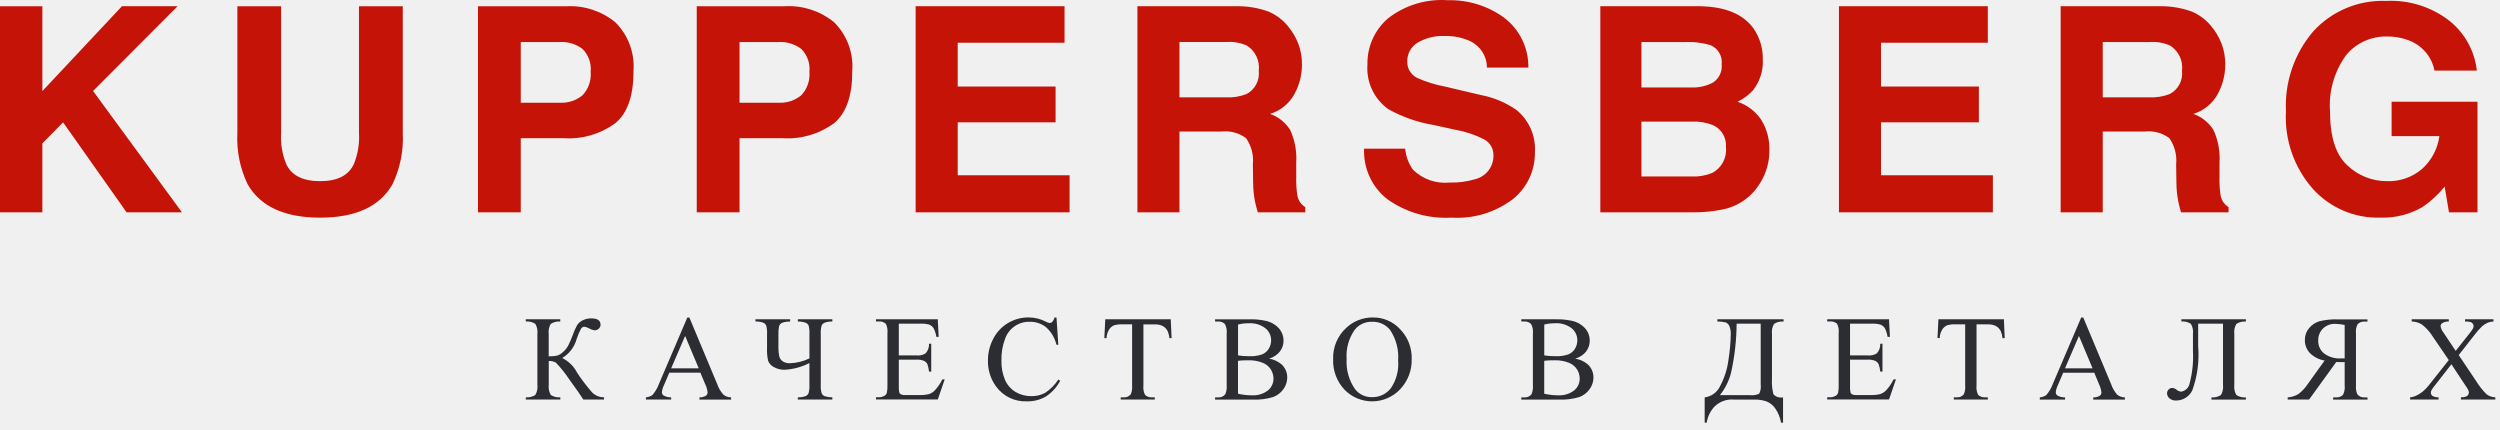
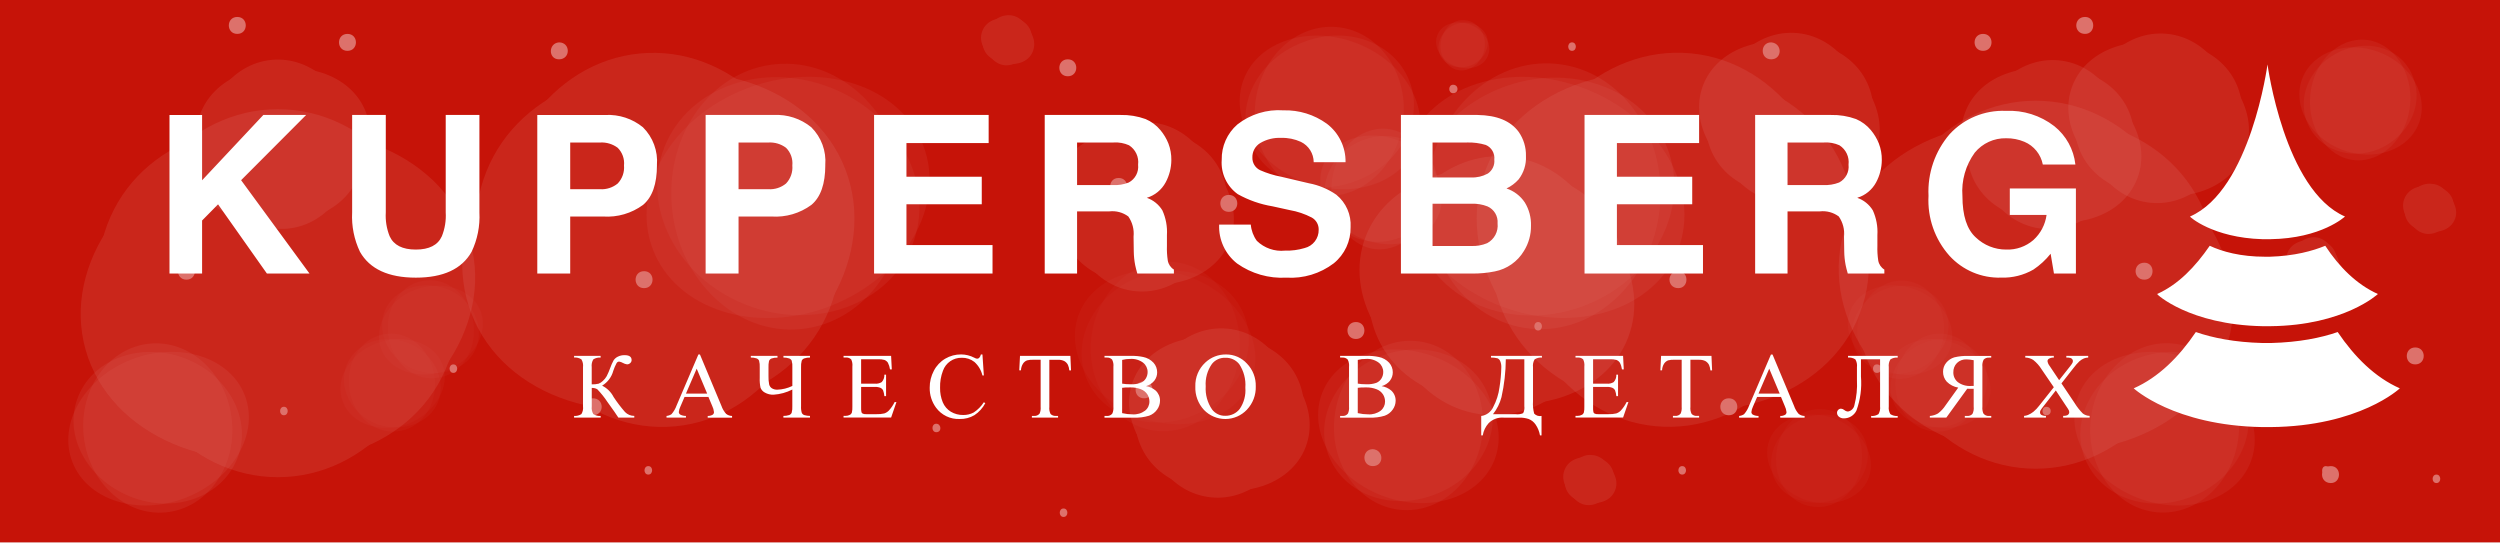
- <svg xmlns="http://www.w3.org/2000/svg" width="227" height="39" viewBox="0 0 227 39">
-   <g fill="none" fill-rule="evenodd">
-     <path fill="#2C2D32" d="M224.695 30.398c.205-.277.433-.536.683-.773a1.97 1.97 0 01.53-.333c.16-.062.33-.096.5-.1v-.2h-2.582v.2c.172-.007.344.01.51.05.082.032.15.087.2.158a.32.32 0 01.064.2.493.493 0 01-.051.22 2.815 2.815 0 01-.276.4l-1.295 1.638-1.117-1.67a1.212 1.212 0 01-.258-.58.349.349 0 01.159-.273c.179-.103.383-.152.588-.14v-.204h-3.368v.2a1.8 1.8 0 01.94.282c.395.312.732.691.995 1.12l1.433 2.1-1.718 2.17c-.202.266-.432.51-.688.725-.193.154-.406.28-.634.376-.151.062-.31.1-.472.113v.2h2.584v-.2a1.02 1.02 0 01-.554-.129.346.346 0 01-.145-.284.53.53 0 01.048-.219c.085-.147.182-.286.29-.416l1.526-1.955 1.235 1.87c.11.15.21.308.3.473a.692.692 0 01.049.247.337.337 0 01-.073.2.44.44 0 01-.185.147c-.15.047-.305.07-.462.064v.2h3.126v-.2a1.356 1.356 0 01-.8-.28 6.51 6.51 0 01-.964-1.224l-1.562-2.33 1.444-1.843zm-11.8-.892a4.875 4.875 0 00-.844-.1 1.523 1.523 0 00-1.13.428c-.29.294-.443.696-.427 1.108-.01.444.186.868.53 1.15a2.368 2.368 0 001.57.451h.302v-3.037h-.001zm-5.173 6.578c.34-.026.672-.128.967-.3.349-.265.65-.589.886-.957l1.5-2.089a2.473 2.473 0 01-1.356-.699 1.706 1.706 0 01-.438-1.165 1.624 1.624 0 01.384-1.082c.244-.295.569-.512.935-.623a6.231 6.231 0 011.71-.169h2.655v.2h-.27a.79.79 0 00-.623.235 1.48 1.48 0 00-.15.855v4.701c-.027.268.012.54.112.79.152.21.403.324.66.301h.275v.2h-3.121v-.2h.285a.768.768 0 00.612-.237c.134-.263.186-.56.15-.854v-2.117l-.167.007h-.15c-.114 0-.264 0-.446-.01l-2.464 3.404h-1.946v-.2.01zm-5.873-1.128a1.44 1.44 0 01-.188.912 1.356 1.356 0 01-.864.216v.2h3.13v-.2a1.35 1.35 0 01-.864-.216 1.434 1.434 0 01-.187-.912v-4.63a1.431 1.431 0 01.187-.913 1.35 1.35 0 01.865-.216v-.206h-5.86v.2c.304-.028.608.048.864.215.162.275.229.596.188.913v1.525a9.618 9.618 0 01-.295 2.941.94.94 0 01-.763.776.754.754 0 01-.434-.177.678.678 0 00-.382-.16.452.452 0 00-.338.144.48.48 0 00-.14.344c.002.175.08.341.215.455.17.141.39.212.612.2.625 0 1.195-.359 1.466-.922a9.497 9.497 0 00.532-4.01v-2.044h2.256v5.565zm-14.347-1.51l1.267-2.943 1.236 2.943h-2.503zm3.093 1.445c.115.235.188.487.215.747a.37.37 0 01-.154.3 1.081 1.081 0 01-.588.146v.2h2.874v-.2a1.135 1.135 0 01-.7-.245 2.795 2.795 0 01-.547-.948l-2.535-6.058h-.188l-2.562 5.993a3.286 3.286 0 01-.607 1.048 1.238 1.238 0 01-.59.21v.198h2.294v-.199a1.41 1.41 0 01-.686-.164.368.368 0 01-.158-.293 1.86 1.86 0 01.182-.635l.495-1.149h2.819l.436 1.05zm-14.587-5.9l-.084 1.708h.199a1.59 1.59 0 01.236-.783.993.993 0 01.479-.393c.236-.06.48-.086.724-.075h.876v5.564a1.62 1.62 0 01-.12.784.737.737 0 01-.654.28h-.258v.2h3.089v-.2h-.253a.805.805 0 01-.628-.227 1.489 1.489 0 01-.145-.838v-5.559h1.026c.252-.01.5.041.728.148.19.106.345.265.444.46.087.204.14.422.16.645h.2l-.073-1.714h-5.946zm-6.026.4c.255-.013.51.015.757.081a.853.853 0 01.405.328c.127.247.21.515.25.79h.21l-.081-1.6h-5.613v.2h.259a.834.834 0 01.644.215c.126.266.174.562.139.854v4.732c.013.235-.008.47-.061.7a.46.46 0 01-.234.258c-.15.082-.318.125-.488.124h-.26v.2h5.614l.628-1.826h-.214a4.19 4.19 0 01-.681 1 1.34 1.34 0 01-.54.338 3.4 3.4 0 01-.9.087h-1.23a.919.919 0 01-.41-.063.335.335 0 01-.15-.166 2.274 2.274 0 01-.042-.588v-2.4h1.6c.23-.013.462.023.677.107a.678.678 0 01.317.3c.079.221.129.45.15.682h.2v-2.53h-.2c.016.32-.096.633-.31.871a1.311 1.311 0 01-.833.187h-1.601v-2.88h2-.002zm-10.111 0v5.543c.04.281-.01.568-.142.82a1.658 1.658 0 01-.863.125h-2.7a5.39 5.39 0 001.01-2.02c.328-1.467.498-2.965.51-4.469h2.18l.005.001zm-3.932-.2c.256-.002.51.027.76.086a.612.612 0 01.32.317c.105.25.15.52.134.79a16.263 16.263 0 01-.21 2.3 6.854 6.854 0 01-.751 2.361c-.258.567-.79.96-1.408 1.038v2.293h.183a2.785 2.785 0 01.685-1.435 2.246 2.246 0 011.79-.66h1.86a3.23 3.23 0 011.087.163c.329.131.613.357.81.65.265.385.44.822.52 1.282h.182v-2.295a.932.932 0 01-.87-.278 4.466 4.466 0 01-.136-1.447v-4.034a1.43 1.43 0 01.189-.913c.255-.167.559-.242.863-.215v-.203h-6.01v.2h.002zm-15.723 3.571c.125-.02.253-.034.38-.038.159-.007.348-.01.57-.01a3.24 3.24 0 011.289.225c.31.12.574.337.752.618.15.246.229.53.23.817a1.37 1.37 0 01-.51 1.082 2.215 2.215 0 01-1.482.437 5.46 5.46 0 01-1.23-.144v-2.987zm0-3.292c.315-.082.64-.122.966-.118a2.262 2.262 0 011.52.451c.33.265.522.666.52 1.09.003.27-.07.533-.208.763a1.263 1.263 0 01-.6.518 3.127 3.127 0 01-1.18.17c-.2 0-.391-.007-.56-.02a4.096 4.096 0 01-.455-.056v-2.8l-.003.002zm3.799 2.448c.219-.28.336-.625.333-.98a1.684 1.684 0 00-.424-1.132 2.264 2.264 0 00-1.23-.684 6.208 6.208 0 00-1.413-.13h-3.148v.2h.274a.788.788 0 01.623.236c.137.263.19.56.156.854v4.71c.025.272-.017.547-.123.8a.742.742 0 01-.656.29h-.274v.2h3.438a5.467 5.467 0 001.829-.229c.382-.138.71-.39.942-.724.22-.303.34-.666.344-1.039.008-.46-.181-.9-.521-1.209a2.326 2.326 0 00-1.133-.517c.389-.107.734-.332.99-.644l-.007-.002zm-17.8-1.969c.55.821.81 1.803.736 2.788a3.898 3.898 0 01-.67 2.525 2.11 2.11 0 01-1.7.8 1.887 1.887 0 01-1.546-.73 4.34 4.34 0 01-.762-2.746 4.1 4.1 0 01.736-2.643 1.92 1.92 0 011.568-.725 1.992 1.992 0 011.634.73l.005.001zm-3.986-.172a3.682 3.682 0 00-1.18 2.83 3.835 3.835 0 001.022 2.767 3.5 3.5 0 005.062-.028 3.825 3.825 0 001.048-2.755c.029-1-.345-1.968-1.04-2.688a3.3 3.3 0 00-2.457-1.077 3.489 3.489 0 00-2.455.951zm-9.818 2.986c.126-.02.254-.034.38-.038.158-.007.348-.01.57-.01a3.23 3.23 0 011.289.225c.31.12.574.337.752.618.149.246.23.528.23.817.005.42-.182.818-.51 1.082a2.217 2.217 0 01-1.481.437 5.476 5.476 0 01-1.23-.144v-2.987zm0-3.292c.315-.082.64-.122.966-.118a2.259 2.259 0 011.52.451c.33.265.523.666.522 1.09.002.27-.071.533-.21.763-.14.232-.35.414-.6.518a3.13 3.13 0 01-1.18.17c-.2 0-.391-.007-.561-.02a4.06 4.06 0 01-.453-.056v-2.8l-.004.002zm3.8 2.448c.219-.28.337-.625.334-.98a1.69 1.69 0 00-.425-1.132 2.264 2.264 0 00-1.23-.684 6.208 6.208 0 00-1.413-.13h-3.147v.2h.274a.787.787 0 01.623.236c.136.263.19.561.155.854v4.708c.025.273-.017.548-.123.801a.74.74 0 01-.655.29h-.274v.2h3.437a5.467 5.467 0 001.829-.229c.38-.138.71-.39.943-.724a1.8 1.8 0 00.343-1.039c.008-.46-.182-.9-.521-1.209a2.33 2.33 0 00-1.133-.517 1.95 1.95 0 00.984-.644zm-15.852-2.926l-.086 1.708h.2c.009-.278.09-.547.236-.783a.995.995 0 01.478-.393c.237-.06.48-.086.725-.075h.883v5.564c.025.267-.015.536-.118.784a.738.738 0 01-.656.28h-.258v.2h3.089v-.2h-.257a.808.808 0 01-.628-.227 1.497 1.497 0 01-.145-.838v-5.56h1.026c.25-.01.5.04.728.147.19.106.345.265.443.46.088.204.142.422.16.645h.2l-.075-1.714h-5.945v.002zm-4.615-.166a.83.83 0 01-.2.4.349.349 0 01-.252.1.868.868 0 01-.322-.117 3.422 3.422 0 00-1.558-.388 3.636 3.636 0 00-1.872.5 3.535 3.535 0 00-1.345 1.425 4.182 4.182 0 00-.49 2 3.84 3.84 0 00.742 2.351 3.282 3.282 0 002.8 1.343c.61.017 1.21-.14 1.735-.45a3.822 3.822 0 001.283-1.42l-.17-.108c-.31.48-.715.891-1.192 1.206-.384.207-.815.31-1.251.3a2.749 2.749 0 01-1.453-.386 2.383 2.383 0 01-.953-1.113 4.276 4.276 0 01-.317-1.713 5.23 5.23 0 01.336-2 2.3 2.3 0 012.23-1.54c.536-.014 1.06.16 1.482.49.473.422.804.98.95 1.598h.168l-.166-2.475h-.185v-.003zm-12.135.564c.255-.013.51.015.757.081a.86.86 0 01.406.328c.127.247.21.515.25.79h.21l-.081-1.6h-5.613v.2h.257a.834.834 0 01.645.215c.126.266.174.562.14.854v4.732c.012.235-.01.47-.062.7a.447.447 0 01-.234.258c-.15.082-.318.125-.49.124h-.256v.2h5.613l.628-1.826h-.215a4.136 4.136 0 01-.682 1 1.34 1.34 0 01-.537.338 3.405 3.405 0 01-.9.087h-1.232a.919.919 0 01-.408-.063.337.337 0 01-.15-.166 2.231 2.231 0 01-.043-.588v-2.4h1.6c.23-.013.462.023.677.107a.669.669 0 01.317.3c.079.221.129.45.15.682h.2v-2.53h-.2a1.21 1.21 0 01-.311.871c-.248.154-.542.22-.833.187h-1.6v-2.88h2-.003zm-11.89 3.59a1.148 1.148 0 01-.63-.158.757.757 0 01-.327-.456 4.359 4.359 0 01-.081-1.007v-1.01c-.011-.25.01-.503.062-.749a.49.49 0 01.3-.3c.225-.078.463-.11.7-.1v-.21h-3.148v.2c.225-.006.449.026.663.094a.512.512 0 01.312.271c.068.258.095.525.078.79v1.236c-.02.398.015.798.1 1.19.098.235.275.43.5.55.316.18.676.268 1.039.252a5.726 5.726 0 002.207-.607v1.955c.018.268-.01.537-.081.795a.53.53 0 01-.29.261c-.22.072-.45.107-.682.1v.2h3.137v-.2a2.33 2.33 0 01-.663-.094.518.518 0 01-.3-.255 2.264 2.264 0 01-.09-.806V30.35c-.015-.263.01-.526.076-.782a.504.504 0 01.3-.276c.218-.074.447-.107.677-.1v-.2h-3.133v.2a1.96 1.96 0 01.67.101.512.512 0 01.307.265c.067.26.092.526.075.792v2.192c-.554.27-1.16.42-1.778.44zm-10.777.462l1.268-2.942 1.235 2.942h-2.503zm3.094 1.445c.115.235.188.488.215.747 0 .118-.057.23-.153.3a1.081 1.081 0 01-.588.146v.2h2.874v-.2a1.133 1.133 0 01-.7-.245 2.757 2.757 0 01-.556-.948l-2.533-6.058h-.186l-2.562 5.993a3.286 3.286 0 01-.607 1.048c-.175.12-.38.19-.591.21v.198h2.293v-.199a1.395 1.395 0 01-.685-.164.371.371 0 01-.158-.293 1.84 1.84 0 01.183-.635l.494-1.149h2.819l.44 1.05zm-10.284.73a16.455 16.455 0 01-1.348-1.773 3.025 3.025 0 00-1.354-1.337 2.918 2.918 0 001.316-1.746c.102-.317.233-.624.392-.916a.353.353 0 01.3-.179 1.2 1.2 0 01.435.155c.155.09.324.147.5.172a.529.529 0 00.373-.15.466.466 0 00.164-.355c0-.387-.275-.58-.827-.58a1.691 1.691 0 00-.808.182 1.243 1.243 0 00-.491.43 5.883 5.883 0 00-.395.89 8.41 8.41 0 01-.422.98 2.141 2.141 0 01-.446.555 1.453 1.453 0 01-.508.33 3.115 3.115 0 01-.811.078v-2.03c-.04-.317.025-.637.185-.913.256-.168.562-.243.867-.215v-.205h-3.132v.2c.305-.028.609.048.865.215.162.275.229.596.188.913v4.63a1.42 1.42 0 01-.191.916 1.366 1.366 0 01-.862.212v.2h3.137v-.2a1.348 1.348 0 01-.867-.215 1.456 1.456 0 01-.185-.913v-2.172c.227-.012.453.041.65.153.445.462.847.965 1.2 1.5.656.905 1.085 1.52 1.289 1.845h1.88v-.2a1.495 1.495 0 01-1.094-.457z" />
-     <path fill="#C61308" d="M224.895 6.405a6.726 6.726 0 00-2.484-4.514 8.645 8.645 0 00-5.732-1.808c-2.5-.102-4.919.9-6.615 2.74a10.39 10.39 0 00-2.5 7.282 9.82 9.82 0 002.476 7.08 7.92 7.92 0 006.094 2.575 7.17 7.17 0 003.808-.949 9.01 9.01 0 002.032-1.87l.393 2.337h2.59V9.238h-7.8v3.123h4.338a4.879 4.879 0 01-1.549 2.958 4.64 4.64 0 01-3.224 1.13 5.172 5.172 0 01-3.58-1.433c-1.05-.954-1.575-2.58-1.575-4.877a7.732 7.732 0 011.454-5.125 4.661 4.661 0 013.713-1.7 5.34 5.34 0 012.146.418 3.663 3.663 0 012.171 2.68h3.844v-.006zM196.058.563h-8.951V19.28h3.822v-7.338h3.819a3.15 3.15 0 012.227.6c.486.697.706 1.543.619 2.387l.025 1.74a9.19 9.19 0 00.165 1.611c.05.255.135.587.254 1h4.316v-.47a1.562 1.562 0 01-.722-1.066 9.462 9.462 0 01-.1-1.738v-1.258a6.162 6.162 0 00-.539-2.927 3.501 3.501 0 00-1.835-1.479 3.763 3.763 0 002.222-1.821 5.61 5.61 0 00.673-2.622 5.248 5.248 0 00-.347-1.968 5.82 5.82 0 00-.941-1.575 4.634 4.634 0 00-1.752-1.307 8.135 8.135 0 00-2.952-.483l-.003-.002zm-.813 3.25a3.866 3.866 0 011.809.33 2.361 2.361 0 011.073 2.285 2.105 2.105 0 01-1.109 2.107 4.493 4.493 0 01-1.881.3h-4.208V3.817h4.316v-.003zM180.49.563h-13.515V19.28h13.977v-3.364h-10.157v-4.811h8.887v-3.25h-8.887V3.88h9.7V.567l-.005-.004zm-26.138 0h-9.043V19.28h8.431a12.98 12.98 0 002.645-.253 5.15 5.15 0 003.439-2.413 5.478 5.478 0 00.833-2.982 4.95 4.95 0 00-.729-2.742 4.164 4.164 0 00-2.161-1.65 4.487 4.487 0 001.428-1.069 4.167 4.167 0 00.867-2.755 4.764 4.764 0 00-.859-2.856c-.952-1.295-2.569-1.959-4.85-1.993l-.001-.003zm-.7 10.475a4.72 4.72 0 011.87.316 2.007 2.007 0 011.192 2.007 2.357 2.357 0 01-1.23 2.335 4.417 4.417 0 01-1.9.33h-4.543V11.04h4.606l.005-.003zm-.535-7.225a7.039 7.039 0 012.211.292 1.676 1.676 0 011 1.728 1.768 1.768 0 01-.76 1.644 3.763 3.763 0 01-1.979.463h-4.548V3.817h4.071l.005-.005zM123.859 13.5a5.524 5.524 0 002.117 4.592 9.153 9.153 0 005.813 1.67 8.37 8.37 0 005.6-1.695 5.369 5.369 0 001.982-4.26 4.58 4.58 0 00-1.673-3.82 8.344 8.344 0 00-3.236-1.359l-3.284-.774a11.288 11.288 0 01-2.486-.773 1.6 1.6 0 01-.911-1.5 1.93 1.93 0 01.924-1.7 4.432 4.432 0 012.473-.61c.802-.026 1.6.135 2.329.47a2.679 2.679 0 011.51 2.4h3.758a5.577 5.577 0 00-2.216-4.548A8.333 8.333 0 00131.45.02a7.89 7.89 0 00-5.436 1.663 5.376 5.376 0 00-1.851 4.177 4.564 4.564 0 001.892 4.05 12.641 12.641 0 004.1 1.435l2.03.446a8.889 8.889 0 012.6.877c.518.289.834.841.819 1.434a2.177 2.177 0 01-1.672 2.171 7.184 7.184 0 01-2.295.3 4.152 4.152 0 01-3.331-1.155 3.805 3.805 0 01-.713-1.916h-3.732l-.002-.004zM112.228.562h-8.951V19.28h3.818v-7.338h3.819a3.15 3.15 0 012.227.6c.486.695.706 1.543.619 2.387l.025 1.74a9.19 9.19 0 00.165 1.611c.051.255.136.587.254 1h4.316v-.47a1.564 1.564 0 01-.722-1.066 9.462 9.462 0 01-.1-1.738v-1.258a6.162 6.162 0 00-.539-2.927 3.501 3.501 0 00-1.835-1.479 3.763 3.763 0 002.222-1.821 5.61 5.61 0 00.673-2.622 5.248 5.248 0 00-.347-1.968 5.82 5.82 0 00-.941-1.575 4.608 4.608 0 00-1.752-1.307 8.135 8.135 0 00-2.952-.483l.001-.002zm-.813 3.25a3.866 3.866 0 011.809.33 2.36 2.36 0 011.071 2.29 2.105 2.105 0 01-1.109 2.107 4.475 4.475 0 01-1.881.3h-4.21V3.816h4.316l.004-.003zM96.661.563H83.14V19.28h13.978v-3.364H86.961v-4.811h8.887v-3.25h-8.887V3.88h9.7V.563zm-19.28 5.93a5.648 5.648 0 00-1.652-4.481A6.483 6.483 0 0071.295.566h-8.031V19.28h3.885v-6.73h3.9a7.137 7.137 0 004.693-1.37c1.095-.915 1.643-2.476 1.643-4.685l-.004-.003zm-3.886.029a2.747 2.747 0 01-.743 2.132 2.988 2.988 0 01-2.081.673h-3.522v-5.51h3.524a3.148 3.148 0 012.081.623c.547.548.819 1.311.741 2.082zm-15.978-.03a5.648 5.648 0 00-1.652-4.477 6.484 6.484 0 00-4.43-1.447H43.4V19.28h3.885v-6.73h3.9a7.137 7.137 0 004.693-1.37c1.095-.915 1.643-2.476 1.643-4.685l-.004-.003zm-3.885.03a2.747 2.747 0 01-.743 2.132 2.988 2.988 0 01-2.081.673h-3.523v-5.51h3.524a3.146 3.146 0 012.081.623 2.58 2.58 0 01.743 2.082h-.001zm-32.08 5.548a9.64 9.64 0 00.925 4.646c1.157 2.03 3.355 3.047 6.591 3.047 3.237 0 5.43-1.017 6.578-3.047a9.64 9.64 0 00.925-4.646V.566h-3.976V12.06a6.5 6.5 0 01-.456 2.816c-.472 1.049-1.496 1.573-3.074 1.573-1.577 0-2.607-.524-3.087-1.574a6.499 6.499 0 01-.455-2.816V.566h-3.97v11.5l-.001.002zM0 19.279h3.847v-6.258l1.883-1.91 5.765 8.168h5.028L8.451 8.262l7.679-7.7h-5.053l-7.23 7.71V.567H0V19.28z" />
+ <svg xmlns="http://www.w3.org/2000/svg" width="295" height="64" viewBox="0 0 295 64">
+   <g fill="none">
+     <path fill="#C61308" d="M0 0h295v64H0z" />
+     <g fill="#FFF" opacity=".4">
+       <g opacity=".2" transform="translate(212 6)">
+         <ellipse cx="28.21" cy="27.596" rx="19.032" ry="21.711" />
+         <ellipse cx="28.189" cy="27.614" rx="21.731" ry="19.013" transform="rotate(-27.162 28.19 27.614)" />
+         <ellipse cx="28.239" cy="27.883" rx="19.011" ry="23.571" transform="rotate(-74.342 28.239 27.883)" />
+       </g>
+       <g opacity=".2" transform="translate(168 1)">
+         <ellipse cx="29.441" cy="27.294" rx="22.095" ry="19.057" transform="rotate(-84.564 29.441 27.294)" />
+         <ellipse cx="29.405" cy="27.307" rx="21.808" ry="19.307" transform="rotate(-21.729 29.405 27.307)" />
+         <ellipse cx="29.392" cy="27.5" rx="19.311" ry="23.648" transform="rotate(-68.906 29.392 27.5)" />
+       </g>
+       <g opacity=".2" transform="translate(156 15)">
+         <ellipse cx="20.612" cy="18.708" rx="15.298" ry="13.374" transform="rotate(-84.565 20.612 18.708)" />
+         <ellipse cx="20.593" cy="18.71" rx="15.322" ry="13.352" transform="rotate(-21.729 20.593 18.71)" />
+         <ellipse cx="20.635" cy="18.87" rx="13.352" ry="16.591" transform="rotate(-68.906 20.635 18.87)" />
+       </g>
+       <g opacity=".2" transform="translate(197 1)">
+         <ellipse cx="14.148" cy="12.877" rx="10.015" ry="8.786" transform="rotate(-84.565 14.148 12.877)" />
+         <ellipse cx="14.178" cy="12.893" rx="10.037" ry="8.766" transform="rotate(-21.729 14.178 12.893)" />
+         <ellipse cx="14.148" cy="12.97" rx="8.766" ry="10.907" transform="rotate(-68.906 14.148 12.97)" />
+       </g>
+       <g opacity=".2" transform="translate(241 1)">
+         <ellipse cx="13.74" cy="12.959" rx="10.015" ry="8.786" transform="rotate(-84.565 13.74 12.96)" />
+         <ellipse cx="13.698" cy="12.928" rx="10.037" ry="8.766" transform="rotate(-21.729 13.698 12.928)" />
+         <ellipse cx="13.72" cy="13.046" rx="8.766" ry="10.907" transform="rotate(-68.906 13.72 13.046)" />
+       </g>
+       <g opacity=".3" transform="translate(124 28)">
+         <ellipse cx="13.493" cy="12.876" opacity=".2" rx="10.015" ry="8.775" transform="rotate(-84.565 13.493 12.876)" />
+         <ellipse cx="13.496" cy="12.897" opacity=".2" rx="10.026" ry="8.764" transform="rotate(-21.729 13.496 12.897)" />
+         <ellipse cx="13.483" cy="12.973" opacity=".2" rx="8.765" ry="10.895" transform="rotate(-68.906 13.483 12.973)" />
+       </g>
+       <g opacity=".3">
+         <path d="M223.7 44.7c-.3 3.2 1.7 6 4.5 6.2 2.8.3 5.3-2.1 5.6-5.3.3-3.2-1.7-6-4.5-6.2-2.8-.3-5.3 2.1-5.6 5.3z" opacity=".2" />
+         <path d="M226.9 40.5c-3 1.2-4.5 4.3-3.5 6.9 1 2.6 4.3 3.7 7.3 2.6 3-1.2 4.5-4.3 3.5-6.9-1.1-2.7-4.3-3.8-7.3-2.6z" opacity=".2" />
+         <path d="M230.6 40.5c-3.2-1.2-6.7-.1-7.7 2.5s.8 5.7 4 7c3.2 1.2 6.7.1 7.7-2.5s-.8-5.8-4-7z" opacity=".2" />
+       </g>
+       <g opacity=".3">
+         <path d="M209.6 53.6c-.3 3.2 1.7 6 4.5 6.2 2.8.3 5.3-2.1 5.6-5.3.3-3.2-1.7-6-4.5-6.2-2.8-.3-5.3 2.1-5.6 5.3z" opacity=".2" />
+         <path d="M212.8 49.4c-3 1.2-4.5 4.3-3.5 6.9 1 2.6 4.3 3.7 7.3 2.6 3-1.2 4.5-4.3 3.5-6.9-1.1-2.7-4.3-3.8-7.3-2.6z" opacity=".2" />
+         <path d="M216.5 49.4c-3.2-1.2-6.7-.1-7.7 2.5s.8 5.7 4 7c3.2 1.2 6.7.1 7.7-2.5s-.8-5.7-4-7z" opacity=".2" />
+       </g>
+       <g opacity=".3" transform="translate(216 31)">
+         <ellipse cx="8.28" cy="7.903" opacity=".2" rx="5.8" ry="5.1" transform="rotate(-84.565 8.28 7.903)" />
+         <ellipse cx="8.208" cy="7.913" opacity=".2" rx="5.8" ry="5.1" transform="rotate(-21.729 8.208 7.913)" />
+         <ellipse cx="8.209" cy="7.944" opacity=".2" rx="5.1" ry="6.3" transform="rotate(-68.906 8.21 7.944)" />
+       </g>
+       <g opacity=".2" transform="translate(130 36)">
+         <ellipse cx="13.891" cy="12.736" rx="10" ry="8.786" transform="rotate(-84.565 13.89 12.736)" />
+         <path d="M10.62 4.615c-5.213 2.02-7.917 7.404-6.082 11.827 1.834 4.52 7.434 6.539 12.648 4.423 5.214-2.019 7.917-7.403 6.083-11.827-1.835-4.519-7.531-6.442-12.648-4.423z" />
+         <ellipse cx="13.886" cy="12.837" rx="8.755" ry="10.905" transform="rotate(-68.906 13.886 12.837)" />
+       </g>
+       <g opacity=".6" transform="translate(242 38)">
+         <ellipse cx="13.432" cy="12.491" opacity=".2" rx="10" ry="8.775" transform="rotate(-84.565 13.432 12.49)" />
+         <path d="M10.125 4.327C4.918 6.347 2.218 11.73 4.05 16.154c1.832 4.52 7.425 6.538 12.632 4.423 5.207-2.02 7.907-7.404 6.075-11.827-1.832-4.52-7.425-6.442-12.632-4.423z" opacity=".2" />
+         <ellipse cx="13.417" cy="12.588" opacity=".2" rx="8.753" ry="10.893" transform="rotate(-68.906 13.417 12.588)" />
+       </g>
+       <g opacity=".7" transform="translate(161 4)">
+         <ellipse cx="21.14" cy="19.159" opacity=".2" rx="15.698" ry="13.772" transform="rotate(-84.564 21.14 19.159)" />
+         <ellipse cx="21.107" cy="19.202" opacity=".2" rx="15.721" ry="13.75" transform="rotate(-21.729 21.107 19.202)" />
+         <ellipse cx="21.068" cy="19.299" opacity=".2" rx="13.751" ry="17.089" transform="rotate(-68.906 21.068 19.299)" />
+       </g>
+       <g opacity=".6" transform="translate(143 1)">
+         <ellipse cx="13.857" cy="12.155" opacity=".2" rx="10" ry="8.786" transform="rotate(-84.565 13.857 12.155)" />
+         <path d="M10.62 4.038c-5.213 2.02-7.917 7.404-6.082 11.827 1.834 4.423 7.434 6.539 12.648 4.423 5.214-2.019 7.917-7.403 6.083-11.826-1.835-4.52-7.435-6.539-12.648-4.424z" opacity=".2" />
+         <ellipse cx="13.937" cy="12.27" opacity=".2" rx="8.755" ry="10.905" transform="rotate(-68.906 13.937 12.27)" />
+       </g>
+       <g opacity=".6" transform="translate(269 3)">
+         <path d="M3.61 8.2c-.38 3.9 1.995 7.4 5.225 7.7 3.23.3 6.175-2.6 6.555-6.5.38-3.9-1.995-7.4-5.225-7.7-3.23-.3-6.175 2.6-6.555 6.5z" opacity=".2" />
+         <path d="M7.315 3C3.8 4.5 1.995 8.2 3.23 11.4c1.235 3.2 5.035 4.6 8.455 3.2 3.515-1.5 5.32-5.2 4.085-8.4-1.14-3.3-4.94-4.7-8.455-3.2z" opacity=".2" />
+         <ellipse cx="9.548" cy="8.91" opacity=".2" rx="6.161" ry="7.366" transform="rotate(-68.906 9.548 8.91)" />
+       </g>
+       <g opacity=".6" transform="translate(154 14)">
+         <path d="M3.126 7.7c-.379 3.9 1.99 7.4 5.21 7.7 3.222.3 6.159-2.6 6.538-6.5.379-3.9-1.99-7.4-5.21-7.7C6.346.9 3.41 3.8 3.125 7.7z" opacity=".2" />
+         <ellipse cx="8.98" cy="8.292" opacity=".2" rx="6.778" ry="6.156" transform="rotate(-21.729 8.98 8.292)" />
+         <path d="M11.084 2.6c-3.79-1.5-7.768-.2-9 3-1.137 3.2.948 7.1 4.737 8.6 3.79 1.5 7.768.2 9-3 1.137-3.2-.947-7.1-4.737-8.6z" opacity=".2" />
+       </g>
+       <g opacity=".6" transform="translate(152 38)">
+         <ellipse cx="14.202" cy="12.205" opacity=".2" rx="10" ry="8.786" transform="rotate(-84.565 14.202 12.205)" />
+         <path d="M10.91 4.038c-5.213 2.02-7.917 7.404-6.082 11.827 1.834 4.52 7.434 6.539 12.648 4.423 5.214-2.019 7.917-7.403 6.083-11.826-1.835-4.52-7.435-6.443-12.649-4.424z" opacity=".2" />
+         <ellipse cx="14.19" cy="12.302" opacity=".2" rx="8.755" ry="10.905" transform="rotate(-68.906 14.19 12.302)" />
+       </g>
+       <g opacity=".2" transform="translate(229 5)">
+         <ellipse cx="12.996" cy="12.062" rx="9.984" ry="8.763" transform="rotate(-84.564 12.996 12.062)" />
+         <ellipse cx="12.979" cy="12.017" rx="10.01" ry="8.739" transform="rotate(-21.729 12.98 12.017)" />
+         <path d="M16.178 3.936c-5.585-2.112-11.556-.288-13.29 4.32-1.732 4.512 1.349 9.888 7.03 12.096 5.586 2.112 11.556.288 13.29-4.32 1.733-4.512-1.445-9.888-7.03-12.096z" />
+       </g>
+       <g opacity=".2" transform="translate(121 12)">
+         <ellipse cx="13.967" cy="12.413" rx="10" ry="8.786" transform="rotate(-84.564 13.967 12.413)" />
+         <ellipse cx="13.923" cy="12.417" rx="10.036" ry="8.755" transform="rotate(-21.727 13.923 12.417)" />
+         <ellipse cx="13.943" cy="12.512" rx="8.755" ry="10.905" transform="rotate(-68.906 13.943 12.513)" />
+       </g>
+       <g opacity=".5">
+         <path d="M170 5.1c-.2 1.6.9 3.1 2.3 3.2 1.4.1 2.7-1.1 2.9-2.7.2-1.6-.9-3.1-2.3-3.2-1.4-.2-2.7 1-2.9 2.7z" opacity=".2" />
+         <path d="M171.7 2.9c-1.5.6-2.3 2.2-1.8 3.5.5 1.3 2.2 1.9 3.7 1.3 1.5-.6 2.3-2.2 1.8-3.5-.6-1.3-2.2-1.9-3.7-1.3z" opacity=".2" />
+         <path d="M173.5 2.9c-1.7-.6-3.4-.1-3.9 1.3-.5 1.3.4 2.9 2.1 3.6 1.7.6 3.4.1 3.9-1.3.5-1.3-.4-2.9-2.1-3.6z" opacity=".2" />
+       </g>
+       <g opacity=".2">
+         <path d="M284.1 24.4c-.2 1.6.9 3.1 2.3 3.2 1.4.1 2.7-1.1 2.9-2.7.2-1.6-.9-3.1-2.3-3.2-1.5-.2-2.8 1-2.9 2.7z" />
+         <path d="M285.7 22.2c-1.5.6-2.3 2.2-1.8 3.5.5 1.3 2.2 1.9 3.7 1.3 1.5-.6 2.3-2.2 1.8-3.5-.5-1.3-2.2-1.9-3.7-1.3z" />
+         <path d="M287.6 22.2c-1.7-.6-3.4-.1-3.9 1.3-.5 1.3.4 2.9 2.1 3.6 1.7.6 3.4.1 3.9-1.3.5-1.3-.5-2.9-2.1-3.6z" />
+       </g>
+       <g opacity=".2">
+         <path d="M185 56.4c-.2 1.6.9 3.1 2.3 3.2 1.4.1 2.7-1.1 2.9-2.7.2-1.6-.9-3.1-2.3-3.2-1.4-.2-2.7 1.1-2.9 2.7z" />
+         <path d="M186.6 54.2c-1.5.6-2.3 2.2-1.8 3.5.5 1.3 2.2 1.9 3.7 1.3 1.5-.6 2.3-2.2 1.8-3.5-.5-1.3-2.1-1.9-3.7-1.3z" />
+         <path d="M188.5 54.2c-1.7-.6-3.4-.1-3.9 1.3-.5 1.3.4 2.9 2.1 3.6 1.7.6 3.4.1 3.9-1.3.5-1.3-.4-2.9-2.1-3.6z" />
+       </g>
+       <g opacity=".2">
+         <path d="M116.3 4.5c-.2 1.6.9 3.1 2.3 3.2 1.4.1 2.7-1.1 2.9-2.7.2-1.6-.9-3.1-2.3-3.2-1.5-.1-2.7 1.1-2.9 2.7z" />
+         <path d="M117.9 2.3c-1.5.6-2.3 2.2-1.8 3.5.5 1.3 2.2 1.9 3.7 1.3 1.5-.6 2.3-2.2 1.8-3.5-.5-1.3-2.2-1.9-3.7-1.3z" />
+         <path d="M119.8 2.4c-1.7-.6-3.4-.1-3.9 1.3-.5 1.3.4 2.9 2.1 3.6 1.7.6 3.4.1 3.9-1.3.5-1.4-.4-3-2.1-3.6z" />
+       </g>
+       <g opacity=".2">
+         <path d="M270.3 30.7c-.2 1.6.9 3.1 2.3 3.2 1.4.1 2.7-1.1 2.9-2.7.2-1.6-.9-3.1-2.3-3.2-1.4-.1-2.7 1.1-2.9 2.7z" />
+         <path d="M271.9 28.6c-1.5.6-2.3 2.2-1.8 3.5.5 1.3 2.2 1.9 3.7 1.3 1.5-.6 2.3-2.2 1.8-3.5-.5-1.4-2.1-1.9-3.7-1.3z" />
+         <path d="M273.8 28.6c-1.7-.6-3.4-.1-3.9 1.3-.5 1.3.4 2.9 2.1 3.6 1.7.6 3.4.1 3.9-1.3.5-1.4-.4-3-2.1-3.6z" />
+       </g>
+       <path d="M162 55c-1.333 0-1.333-2 0-2 1.333.1 1.333 2 0 2zM126 9c-1.333 0-1.333-2 0-2s1.333 2 0 2zm51.04 9c-1.387 0-1.387-2 0-2 1.28 0 1.28 2 0 2zm69-14c-1.387 0-1.387-2 0-2 1.28 0 1.28 2 0 2zM234 6c-1.333 0-1.333-2 0-2s1.333 2 0 2zm-35.96 28c-1.387 0-1.387-2 0-2 1.28 0 1.28 2 0 2zM145 25c-1.333 0-1.333-2 0-2s1.333 2 0 2zm130.04 32c-1.387 0-1.387-2 0-2 1.28 0 1.28 2 0 2zM204 49c-1.333 0-1.333-2 0-2s1.333 2 0 2zm-69-2c-1.333 0-1.333-2 0-2s1.333 2 0 2zm-3-24c-1.333 0-1.333-2 0-2s1.333 2 0 2zm28 17c-1.333 0-1.333-2 0-2s1.333 2 0 2zm49-33c-1.333 0-1.333-2 0-2 1.333.1 1.333 2 0 2zm76 36c-1.333 0-1.333-2 0-2s1.333 2 0 2zm-31.96-10c-1.387 0-1.387-2 0-2 1.28 0 1.28 2 0 2zm-31.577 11c-.6 0-.6-1 0-1 .7 0 .7 1 0 1zM181.5 39c-.6 0-.6-1 0-1s.6 1 0 1zm-71.02 12c-.6 0-.6-1 0-1s.7 1 0 1zm60.983-40c-.6 0-.6-1 0-1 .7 0 .7 1 0 1zM287.5 57c-.6 0-.6-1 0-1s.6 1 0 1zm-46.037-8c-.6 0-.6-1 0-1 .7 0 .7 1 0 1zM185.5 6c-.6 0-.6-1 0-1s.6 1 0 1zm-57.037 9c-.6 0-.6-1 0-1 .7.1.7 1 0 1zM125.5 61c-.6 0-.6-1 0-1s.6 1 0 1z" />
+       <path d="M274.462 56c-.6 0-.6-1 0-1 .7.1.7 1 0 1zM198.5 56c-.6 0-.6-1 0-1s.6 1 0 1z" />
+       <g opacity=".2" transform="translate(4 7)">
+         <ellipse cx="28.79" cy="27.596" rx="19.032" ry="21.711" />
+         <ellipse cx="28.777" cy="27.657" rx="19.013" ry="21.731" transform="rotate(-62.838 28.777 27.657)" />
+         <ellipse cx="28.797" cy="27.898" rx="23.571" ry="19.011" transform="rotate(-15.658 28.797 27.898)" />
+       </g>
+       <g opacity=".2" transform="translate(48 1)">
+         <ellipse cx="29.599" cy="27.307" rx="19.057" ry="22.095" transform="rotate(-5.435 29.6 27.307)" />
+         <ellipse cx="29.645" cy="27.33" rx="19.307" ry="21.808" transform="rotate(-68.271 29.645 27.33)" />
+         <ellipse cx="29.688" cy="27.488" rx="23.648" ry="19.311" transform="rotate(-21.094 29.688 27.488)" />
+       </g>
+       <g opacity=".3">
+         <path d="M51.3 44.7c.3 3.2-1.7 6-4.5 6.2-2.8.3-5.3-2.1-5.6-5.3-.3-3.2 1.7-6 4.5-6.2 2.8-.3 5.3 2.1 5.6 5.3z" opacity=".2" />
+         <path d="M48.2 40.5c3 1.2 4.5 4.3 3.5 6.9-1 2.6-4.3 3.7-7.3 2.6-3-1.2-4.5-4.3-3.5-6.9 1.1-2.7 4.3-3.8 7.3-2.6z" opacity=".2" />
+         <path d="M44.5 40.5c3.2-1.2 6.7-.1 7.7 2.5s-.8 5.7-4 7c-3.2 1.2-6.7.1-7.7-2.5-1.1-2.6.7-5.8 4-7z" opacity=".2" />
+       </g>
+       <g opacity=".3">
+         <path d="M55.9 38.4c.3 3.2-1.7 6-4.5 6.2-2.8.3-5.3-2.1-5.6-5.3-.3-3.2 1.7-6 4.5-6.2 2.8-.3 5.3 2.1 5.6 5.3z" opacity=".2" />
+         <path d="M52.7 34.1c3 1.2 4.5 4.3 3.5 6.9-1 2.6-4.3 3.7-7.3 2.6-3-1.2-4.5-4.3-3.5-6.9 1.1-2.6 4.3-3.7 7.3-2.6z" opacity=".2" />
+         <path d="M49 34.2c3.2-1.2 6.7-.1 7.7 2.5s-.8 5.7-4 7c-3.2 1.2-6.7.1-7.7-2.5s.8-5.8 4-7z" opacity=".2" />
+       </g>
+       <g opacity=".7" transform="translate(5 38)">
+         <ellipse cx="13.616" cy="12.504" opacity=".2" rx="8.786" ry="10" transform="rotate(-5.435 13.616 12.504)" />
+         <path d="M16.897 4.327c5.213 2.02 7.917 7.404 6.082 11.827-1.834 4.52-7.434 6.538-12.648 4.423-5.214-2.115-7.917-7.404-6.083-11.827 1.835-4.52 7.531-6.442 12.649-4.423z" opacity=".2" />
+         <ellipse cx="13.713" cy="12.582" opacity=".2" rx="10.905" ry="8.755" transform="rotate(-21.094 13.713 12.582)" />
+       </g>
+       <g opacity=".6" transform="translate(72 4)">
+         <ellipse cx="21.004" cy="19.204" opacity=".2" rx="13.772" ry="15.698" transform="rotate(-5.435 21.004 19.204)" />
+         <ellipse cx="21.02" cy="19.148" opacity=".2" rx="13.75" ry="15.721" transform="rotate(-68.271 21.02 19.148)" />
+         <ellipse cx="20.992" cy="19.298" opacity=".2" rx="17.089" ry="13.751" transform="rotate(-21.094 20.992 19.298)" />
+       </g>
+       <g opacity=".2" transform="translate(19 5)">
+         <ellipse cx="13.997" cy="12.022" rx="8.786" ry="10" transform="rotate(-5.436 13.997 12.022)" />
+         <ellipse cx="13.983" cy="12.063" rx="8.755" ry="10.035" transform="rotate(-68.271 13.983 12.063)" />
+         <ellipse cx="13.987" cy="12.131" rx="10.905" ry="8.755" transform="rotate(-21.094 13.987 12.13)" />
+       </g>
+       <path d="M28 4c1.333 0 1.333-2 0-2s-1.333 2 0 2zm13 2c1.333 0 1.333-2 0-2s-1.333 2 0 2zm35 28c1.333 0 1.333-2 0-2s-1.333 2 0 2zm-6.04 15c1.387 0 1.387-2 0-2-1.28 0-1.28 2 0 2zm-4-42c1.387 0 1.387-2 0-2-1.28.1-1.28 2 0 2zM22 33c1.333 0 1.333-2 0-2s-1.333 2 0 2zm31.5 11c.6 0 .6-1 0-1s-.6 1 0 1zm-20 5c.6 0 .6-1 0-1s-.6 1 0 1zm43 7c.6 0 .6-1 0-1s-.6 1 0 1z" />
+     </g>
+     <path fill="#FFF" d="M244.695 43.398c.205-.277.433-.536.683-.773a1.97 1.97 0 01.53-.333c.16-.062.33-.096.5-.1v-.2h-2.582v.2c.172-.007.344.01.51.05.082.032.15.087.2.158a.32.32 0 01.064.2.493.493 0 01-.051.22c-.08.141-.173.275-.276.4l-1.295 1.638-1.117-1.67a1.212 1.212 0 01-.258-.58.349.349 0 01.159-.273c.179-.103.383-.152.588-.14v-.204h-3.368v.2a1.8 1.8 0 01.94.282c.395.312.732.691.995 1.12l1.433 2.1-1.718 2.17c-.202.266-.432.51-.688.725-.193.154-.406.28-.634.376-.151.062-.31.1-.472.113v.2h2.584v-.2a1.02 1.02 0 01-.554-.129.346.346 0 01-.145-.284.53.53 0 01.048-.219c.085-.147.182-.286.29-.416l1.526-1.955 1.235 1.87c.11.15.21.308.3.473a.692.692 0 01.049.247.337.337 0 01-.073.2.44.44 0 01-.185.147c-.15.047-.305.07-.462.064v.2h3.126v-.2a1.356 1.356 0 01-.8-.28 6.51 6.51 0 01-.964-1.224l-1.562-2.33 1.444-1.843zm-11.8-.892a4.875 4.875 0 00-.844-.1c-.42-.02-.828.136-1.13.428-.29.294-.443.696-.427 1.108-.01.444.186.868.53 1.15.453.332 1.01.492 1.57.451h.302v-3.037h-.001zm-5.173 6.578c.34-.026.672-.128.967-.3.349-.265.65-.589.886-.957l1.5-2.089a2.473 2.473 0 01-1.356-.699 1.706 1.706 0 01-.438-1.165c-.008-.395.129-.78.384-1.082.244-.295.569-.512.935-.623a6.231 6.231 0 011.71-.169h2.655v.2h-.27a.79.79 0 00-.623.235 1.48 1.48 0 00-.15.855v4.701c-.027.268.012.54.112.79.152.21.403.324.66.301h.275v.2h-3.121v-.2h.285c.23.017.454-.07.612-.237.134-.263.186-.56.15-.854v-2.117l-.167.007h-.15c-.114 0-.264 0-.446-.01l-2.464 3.404h-1.946v-.2.01-.001zm-5.873-1.128a1.44 1.44 0 01-.188.912c-.255.167-.56.243-.864.216v.2h3.13v-.2a1.35 1.35 0 01-.864-.216 1.434 1.434 0 01-.187-.912v-4.63a1.431 1.431 0 01.187-.913 1.35 1.35 0 01.865-.216v-.206h-5.86v.2c.304-.028.608.048.864.215.162.275.229.596.188.913v1.525a9.618 9.618 0 01-.295 2.941.94.94 0 01-.763.776.754.754 0 01-.434-.177.678.678 0 00-.382-.16.452.452 0 00-.338.144.48.48 0 00-.14.344c.002.175.08.341.215.455.17.141.39.212.612.2.625 0 1.195-.359 1.466-.922a9.497 9.497 0 00.532-4.01v-2.044h2.256v5.565zm-14.347-1.51l1.267-2.943 1.236 2.943h-2.503zm3.093 1.445c.115.235.188.487.215.747a.37.37 0 01-.154.3 1.081 1.081 0 01-.588.146v.2h2.874v-.2a1.135 1.135 0 01-.7-.245 2.795 2.795 0 01-.547-.948l-2.535-6.058h-.188l-2.562 5.993c-.136.384-.341.74-.607 1.048-.175.12-.379.192-.59.21v.198h2.294v-.199a1.41 1.41 0 01-.686-.164.368.368 0 01-.158-.293 1.86 1.86 0 01.182-.635l.495-1.149h2.819l.436 1.05v-.001zm-14.587-5.9l-.084 1.708h.199c.01-.277.09-.547.236-.783a.993.993 0 01.479-.393c.236-.06.48-.086.724-.075h.876v5.564a1.62 1.62 0 01-.12.784.737.737 0 01-.654.28h-.258v.2h3.089v-.2h-.253a.805.805 0 01-.628-.227 1.48 1.48 0 01-.145-.838v-5.559h1.026c.252-.01.5.041.728.148.19.106.345.265.444.46.087.204.14.422.16.645h.2l-.073-1.714h-5.946zm-6.026.4c.255-.013.51.015.757.081.166.064.308.18.405.328.127.247.21.515.25.79h.21l-.081-1.6h-5.613v.2h.259a.834.834 0 01.644.215c.126.266.174.562.139.854v4.732c.013.235-.008.47-.061.7a.46.46 0 01-.234.258c-.15.082-.318.125-.488.124h-.26v.2h5.614l.628-1.826h-.214a4.19 4.19 0 01-.681 1 1.34 1.34 0 01-.54.338 3.4 3.4 0 01-.9.087h-1.23a.919.919 0 01-.41-.063.335.335 0 01-.15-.166 2.274 2.274 0 01-.042-.588v-2.4h1.6c.23-.013.462.023.677.107a.678.678 0 01.317.3c.079.221.129.45.15.682h.2v-2.53h-.2c.016.32-.096.633-.31.871-.249.154-.542.22-.833.187h-1.601v-2.88h2-.002v-.001zm-10.111 0v5.543c.04.281-.01.568-.142.82-.271.118-.57.161-.863.125h-2.7a5.39 5.39 0 001.01-2.02c.328-1.467.498-2.965.51-4.469h2.18l.005.001zm-3.932-.2c.256-.002.51.027.76.086a.612.612 0 01.32.317c.105.25.15.52.134.79-.015.77-.086 1.54-.21 2.3a6.854 6.854 0 01-.751 2.361c-.258.567-.79.96-1.408 1.038v2.293h.183a2.785 2.785 0 01.685-1.435 2.246 2.246 0 011.79-.66h1.86a3.23 3.23 0 011.087.163c.329.131.613.357.81.65.265.385.44.822.52 1.282h.182v-2.295a.932.932 0 01-.87-.278 4.466 4.466 0 01-.136-1.447v-4.034a1.43 1.43 0 01.189-.913c.255-.167.559-.242.863-.215v-.203h-6.01v.2h.002zm-15.723 3.571c.125-.02.253-.034.38-.038.159-.007.348-.01.57-.01.44-.013.88.063 1.289.225.31.12.574.337.752.618.15.246.229.53.23.817a1.37 1.37 0 01-.51 1.082 2.215 2.215 0 01-1.482.437 5.46 5.46 0 01-1.23-.144v-2.987h.001zm0-3.292c.315-.082.64-.122.966-.118a2.262 2.262 0 011.52.451c.33.265.522.666.52 1.09.003.27-.07.533-.208.763-.14.233-.35.414-.6.518-.379.132-.78.19-1.18.17-.2 0-.391-.007-.56-.02a4.096 4.096 0 01-.455-.056v-2.8l-.003.002zm3.799 2.448c.219-.28.336-.625.333-.98a1.684 1.684 0 00-.424-1.132 2.264 2.264 0 00-1.23-.684 6.208 6.208 0 00-1.413-.13h-3.148v.2h.274c.232-.017.46.07.623.236.137.263.19.56.156.854v4.71c.025.272-.017.547-.123.8a.742.742 0 01-.656.29h-.274v.2h3.438a5.467 5.467 0 001.829-.229c.382-.138.71-.39.942-.724.22-.303.34-.666.344-1.039.008-.46-.181-.9-.521-1.209a2.326 2.326 0 00-1.133-.517c.389-.107.734-.332.99-.644l-.007-.002zm-17.8-1.969c.55.821.81 1.803.736 2.788a3.898 3.898 0 01-.67 2.525 2.11 2.11 0 01-1.7.8 1.887 1.887 0 01-1.546-.73 4.34 4.34 0 01-.762-2.746 4.1 4.1 0 01.736-2.643 1.92 1.92 0 011.568-.725 1.992 1.992 0 011.634.73l.005.001h-.001zm-3.986-.172a3.682 3.682 0 00-1.18 2.83 3.835 3.835 0 001.022 2.767 3.5 3.5 0 005.062-.028 3.825 3.825 0 001.048-2.755c.029-1-.345-1.968-1.04-2.688a3.3 3.3 0 00-2.457-1.077 3.489 3.489 0 00-2.455.951zm-9.818 2.986c.126-.02.254-.034.38-.038.158-.007.348-.01.57-.01.44-.014.88.063 1.289.225.31.12.574.337.752.618.149.246.23.528.23.817.005.42-.182.818-.51 1.082-.425.318-.95.474-1.481.437a5.476 5.476 0 01-1.23-.144v-2.987zm0-3.292c.315-.082.64-.122.966-.118a2.259 2.259 0 011.52.451c.33.265.523.666.522 1.09.002.27-.071.533-.21.763-.14.232-.35.414-.6.518a3.13 3.13 0 01-1.18.17c-.2 0-.391-.007-.561-.02a4.06 4.06 0 01-.453-.056v-2.8l-.004.002zm3.8 2.448c.219-.28.337-.625.334-.98a1.69 1.69 0 00-.425-1.132 2.264 2.264 0 00-1.23-.684 6.208 6.208 0 00-1.413-.13h-3.147v.2h.274a.787.787 0 01.623.236c.136.263.19.561.155.854v4.708c.025.273-.017.548-.123.801a.74.74 0 01-.655.29h-.274v.2h3.437a5.467 5.467 0 001.829-.229c.38-.138.71-.39.943-.724a1.8 1.8 0 00.343-1.039c.008-.46-.182-.9-.521-1.209a2.33 2.33 0 00-1.133-.517 1.95 1.95 0 00.984-.644l-.001-.001zm-15.852-2.926l-.086 1.708h.2c.009-.278.09-.547.236-.783a.995.995 0 01.478-.393c.237-.06.48-.086.725-.075h.883v5.564c.025.267-.015.536-.118.784a.738.738 0 01-.656.28h-.258v.2h3.089v-.2h-.257a.808.808 0 01-.628-.227 1.497 1.497 0 01-.145-.838v-5.56h1.026c.25-.01.5.04.728.147.19.106.345.265.443.46.088.204.142.422.16.645h.2l-.075-1.714h-5.945v.002zm-4.615-.166a.83.83 0 01-.2.4.349.349 0 01-.252.1.868.868 0 01-.322-.117 3.422 3.422 0 00-1.558-.388 3.636 3.636 0 00-1.872.5 3.535 3.535 0 00-1.345 1.425 4.182 4.182 0 00-.49 2 3.84 3.84 0 00.742 2.351c.65.889 1.7 1.393 2.8 1.343.61.017 1.21-.14 1.735-.45a3.822 3.822 0 001.283-1.42l-.17-.108c-.31.48-.715.891-1.192 1.206-.384.207-.815.31-1.251.3a2.749 2.749 0 01-1.453-.386 2.383 2.383 0 01-.953-1.113 4.276 4.276 0 01-.317-1.713 5.23 5.23 0 01.336-2 2.3 2.3 0 012.23-1.54c.536-.014 1.06.16 1.482.49.473.422.804.98.95 1.598h.168l-.166-2.475h-.185v-.003zm-12.135.564c.255-.013.51.015.757.081a.86.86 0 01.406.328c.127.247.21.515.25.79h.21l-.081-1.6h-5.613v.2h.257a.834.834 0 01.645.215c.126.266.174.562.14.854v4.732c.012.235-.01.47-.062.7a.447.447 0 01-.234.258c-.15.082-.318.125-.49.124h-.256v.2h5.613l.628-1.826h-.215a4.136 4.136 0 01-.682 1 1.34 1.34 0 01-.537.338 3.405 3.405 0 01-.9.087h-1.232a.919.919 0 01-.408-.063.337.337 0 01-.15-.166 2.231 2.231 0 01-.043-.588v-2.4h1.6c.23-.013.462.023.677.107a.669.669 0 01.317.3c.079.221.129.45.15.682h.2v-2.53h-.2a1.21 1.21 0 01-.311.871c-.248.154-.542.22-.833.187h-1.6v-2.88h2-.003v-.001zm-11.89 3.59c-.22.01-.44-.046-.63-.158a.757.757 0 01-.327-.456 4.359 4.359 0 01-.081-1.007v-1.01c-.011-.25.01-.503.062-.749a.49.49 0 01.3-.3c.225-.078.463-.11.7-.1v-.21h-3.148v.2c.225-.006.449.026.663.094.137.042.25.14.312.271.068.258.095.525.078.79v1.236c-.02.398.015.798.1 1.19.098.235.275.43.5.55.316.18.676.268 1.039.252a5.726 5.726 0 002.207-.607v1.955c.018.268-.01.537-.081.795a.53.53 0 01-.29.261c-.22.072-.45.107-.682.1v.2h3.137v-.2a2.33 2.33 0 01-.663-.094.518.518 0 01-.3-.255 2.264 2.264 0 01-.09-.806V43.35c-.015-.263.01-.526.076-.782a.504.504 0 01.3-.276c.218-.074.447-.107.677-.1v-.2h-3.133v.2a1.96 1.96 0 01.67.101.512.512 0 01.307.265c.067.26.092.526.075.792v2.192c-.554.27-1.16.42-1.778.44v-.001zm-10.777.462l1.268-2.942 1.235 2.942h-2.503zm3.094 1.445c.115.235.188.488.215.747 0 .118-.057.23-.153.3a1.081 1.081 0 01-.588.146v.2h2.874v-.2c-.254 0-.5-.087-.7-.245a2.757 2.757 0 01-.556-.948l-2.533-6.058h-.186l-2.562 5.993c-.136.384-.341.74-.607 1.048-.175.12-.38.19-.591.21v.198h2.293v-.199a1.395 1.395 0 01-.685-.164.371.371 0 01-.158-.293 1.84 1.84 0 01.183-.635l.494-1.149h2.819l.44 1.05.001-.001zm-10.284.73c-.489-.56-.94-1.152-1.348-1.773a3.025 3.025 0 00-1.354-1.337 2.918 2.918 0 001.316-1.746c.102-.317.233-.624.392-.916a.353.353 0 01.3-.179 1.2 1.2 0 01.435.155c.155.09.324.147.5.172a.529.529 0 00.373-.15.466.466 0 00.164-.355c0-.387-.275-.58-.827-.58a1.691 1.691 0 00-.808.182 1.243 1.243 0 00-.491.43 5.883 5.883 0 00-.395.89 8.41 8.41 0 01-.422.98 2.141 2.141 0 01-.446.555 1.453 1.453 0 01-.508.33 3.115 3.115 0 01-.811.078v-2.03c-.04-.317.025-.637.185-.913.256-.168.562-.243.867-.215v-.205h-3.132v.2c.305-.028.609.048.865.215.162.275.229.596.188.913v4.63a1.42 1.42 0 01-.191.916c-.256.165-.56.24-.862.212v.2h3.137v-.2a1.348 1.348 0 01-.867-.215 1.456 1.456 0 01-.185-.913v-2.172c.227-.012.453.041.65.153.445.462.847.965 1.2 1.5.656.905 1.085 1.52 1.289 1.845h1.88v-.2a1.495 1.495 0 01-1.094-.457zm171.143-29.213a6.726 6.726 0 00-2.484-4.514 8.645 8.645 0 00-5.732-1.808c-2.5-.102-4.919.9-6.615 2.74a10.39 10.39 0 00-2.5 7.282 9.82 9.82 0 002.476 7.08 7.92 7.92 0 006.094 2.575 7.17 7.17 0 003.808-.949 9.01 9.01 0 002.032-1.87l.393 2.337h2.59v-10.04h-7.8v3.123h4.338a4.879 4.879 0 01-1.549 2.958 4.64 4.64 0 01-3.224 1.13 5.172 5.172 0 01-3.58-1.433c-1.05-.954-1.575-2.58-1.575-4.877a7.732 7.732 0 011.454-5.125 4.661 4.661 0 013.713-1.7 5.34 5.34 0 012.146.418 3.663 3.663 0 012.171 2.68h3.844v-.007zm-28.837-5.842h-8.951V32.28h3.822v-7.338h3.819a3.15 3.15 0 012.227.6c.486.697.706 1.543.619 2.387l.025 1.74c.007.54.063 1.08.165 1.611.05.255.135.587.254 1h4.316v-.47a1.562 1.562 0 01-.722-1.066 9.462 9.462 0 01-.1-1.738v-1.258a6.162 6.162 0 00-.539-2.927 3.501 3.501 0 00-1.835-1.479 3.763 3.763 0 002.222-1.821 5.61 5.61 0 00.673-2.622 5.248 5.248 0 00-.347-1.968 5.82 5.82 0 00-.941-1.575 4.634 4.634 0 00-1.752-1.307 8.135 8.135 0 00-2.952-.483l-.003-.002v-.001zm-.813 3.25a3.866 3.866 0 011.809.33 2.361 2.361 0 011.073 2.285 2.105 2.105 0 01-1.109 2.107 4.493 4.493 0 01-1.881.3h-4.208v-5.018h4.316v-.004zm-14.755-3.25h-13.515V32.28h13.977v-3.364h-10.157v-4.811h8.887v-3.25h-8.887V16.88h9.7v-3.313l-.005-.004zm-26.138 0h-9.043V32.28h8.431a12.98 12.98 0 002.645-.253 5.15 5.15 0 003.439-2.413 5.478 5.478 0 00.833-2.982 4.95 4.95 0 00-.729-2.742 4.164 4.164 0 00-2.161-1.65 4.487 4.487 0 001.428-1.069 4.167 4.167 0 00.867-2.755 4.764 4.764 0 00-.859-2.856c-.952-1.295-2.569-1.959-4.85-1.993l-.001-.003v-.001zm-.7 10.475a4.72 4.72 0 011.87.316 2.007 2.007 0 011.192 2.007 2.357 2.357 0 01-1.23 2.335 4.417 4.417 0 01-1.9.33h-4.543V24.04h4.606l.005-.003v.001zm-.535-7.225a7.039 7.039 0 012.211.292 1.676 1.676 0 011 1.728 1.768 1.768 0 01-.76 1.644 3.763 3.763 0 01-1.979.463h-4.548v-4.123h4.071l.005-.005v.001zM143.859 26.5a5.524 5.524 0 002.117 4.592 9.153 9.153 0 005.813 1.67 8.37 8.37 0 005.6-1.695 5.369 5.369 0 001.982-4.26 4.58 4.58 0 00-1.673-3.82 8.344 8.344 0 00-3.236-1.359l-3.284-.774c-.856-.16-1.69-.42-2.486-.773a1.6 1.6 0 01-.911-1.5 1.93 1.93 0 01.924-1.7 4.432 4.432 0 012.473-.61c.802-.026 1.6.135 2.329.47a2.679 2.679 0 011.51 2.4h3.758a5.577 5.577 0 00-2.216-4.548 8.333 8.333 0 00-5.109-1.573 7.89 7.89 0 00-5.436 1.663 5.376 5.376 0 00-1.851 4.177 4.564 4.564 0 001.892 4.05 12.641 12.641 0 004.1 1.435l2.03.446a8.889 8.889 0 012.6.877c.518.289.834.841.819 1.434a2.177 2.177 0 01-1.672 2.171 7.184 7.184 0 01-2.295.3 4.152 4.152 0 01-3.331-1.155 3.805 3.805 0 01-.713-1.916h-3.732l-.002-.004v.002zm-11.631-12.938h-8.951V32.28h3.818v-7.338h3.819a3.15 3.15 0 012.227.6c.486.695.706 1.543.619 2.387l.025 1.74c.007.54.063 1.08.165 1.611.051.255.136.587.254 1h4.316v-.47a1.564 1.564 0 01-.722-1.066 9.462 9.462 0 01-.1-1.738v-1.258a6.162 6.162 0 00-.539-2.927 3.501 3.501 0 00-1.835-1.479 3.763 3.763 0 002.222-1.821 5.61 5.61 0 00.673-2.622 5.248 5.248 0 00-.347-1.968 5.82 5.82 0 00-.941-1.575 4.608 4.608 0 00-1.752-1.307 8.135 8.135 0 00-2.952-.483l.001-.002v-.002zm-.813 3.25a3.866 3.866 0 011.809.33 2.36 2.36 0 011.071 2.29 2.105 2.105 0 01-1.109 2.107 4.475 4.475 0 01-1.881.3h-4.21v-5.023h4.316l.004-.003v-.001zm-14.754-3.249H103.14V32.28h13.978v-3.364h-10.157v-4.811h8.887v-3.25h-8.887V16.88h9.7v-3.317zm-19.28 5.93a5.648 5.648 0 00-1.652-4.481 6.483 6.483 0 00-4.434-1.446h-8.031V32.28h3.885v-6.73h3.9a7.137 7.137 0 004.693-1.37c1.095-.915 1.643-2.476 1.643-4.685l-.004-.003v.001zm-3.886.029c.07.784-.201 1.56-.743 2.132-.584.48-1.327.72-2.081.673h-3.522v-5.51h3.524a3.148 3.148 0 012.081.623c.547.548.819 1.311.741 2.082zm-15.978-.03a5.648 5.648 0 00-1.652-4.477 6.484 6.484 0 00-4.43-1.447H63.4V32.28h3.885v-6.73h3.9a7.137 7.137 0 004.693-1.37c1.095-.915 1.643-2.476 1.643-4.685l-.004-.003zm-3.885.03c.07.784-.201 1.56-.743 2.132-.584.48-1.327.72-2.081.673h-3.523v-5.51h3.524a3.146 3.146 0 012.081.623 2.58 2.58 0 01.743 2.082h-.001zm-32.08 5.548a9.64 9.64 0 00.925 4.646c1.157 2.03 3.355 3.047 6.591 3.047 3.237 0 5.43-1.017 6.578-3.047a9.64 9.64 0 00.925-4.646V13.566h-3.976V25.06a6.5 6.5 0 01-.456 2.816c-.472 1.049-1.496 1.573-3.074 1.573-1.577 0-2.607-.524-3.087-1.574a6.499 6.499 0 01-.455-2.816V13.566h-3.97v11.5l-.001.002v.002zM20 32.279h3.847v-6.258l1.883-1.91 5.765 8.168h5.028l-8.072-11.017 7.679-7.7h-5.053l-7.23 7.71v-7.705H20V32.28v-.001zm246.96-4.055h.95c6.039-.087 8.8-2.675 8.8-2.675-7.161-3.106-9.145-17.945-9.145-17.945v.259-.26s-1.985 14.84-9.145 17.946c-.087 0 2.674 2.502 8.54 2.675zm0 10.266h.95c8.714-.086 12.682-3.796 12.682-3.796-2.502-1.121-4.572-3.192-6.212-5.694-1.466.604-3.623 1.208-6.556 1.294h-.518c-2.933 0-5.09-.604-6.557-1.294-1.725 2.502-3.71 4.573-6.212 5.694-.086 0 3.796 3.624 12.424 3.796zm.95 11.906c10.525-.086 15.27-4.572 15.27-4.572-2.933-1.295-5.349-3.71-7.333-6.644-1.984.69-4.572 1.208-7.85 1.295h-1.036c-3.279-.087-5.867-.604-7.851-1.295-1.985 2.934-4.4 5.35-7.334 6.644 0 0 4.746 4.4 15.185 4.572h.949z" />
  </g>
</svg>
